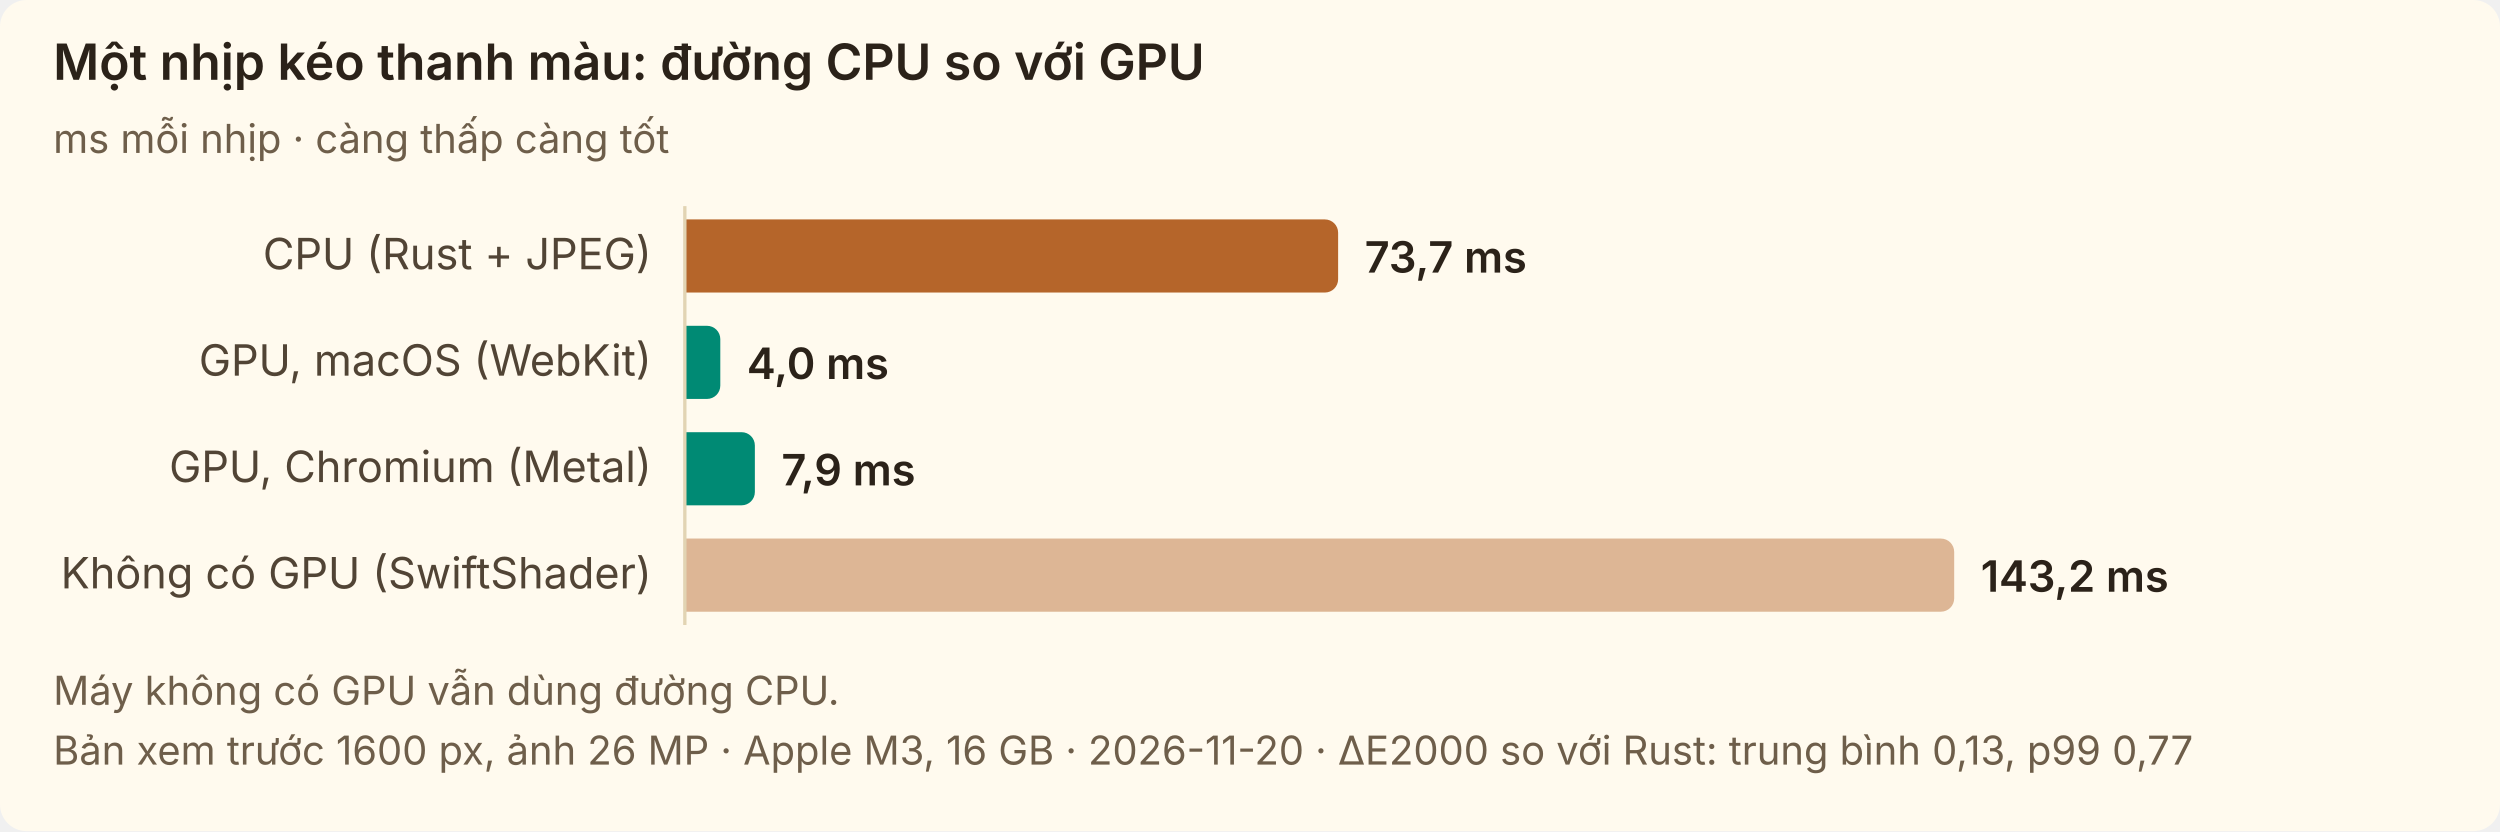
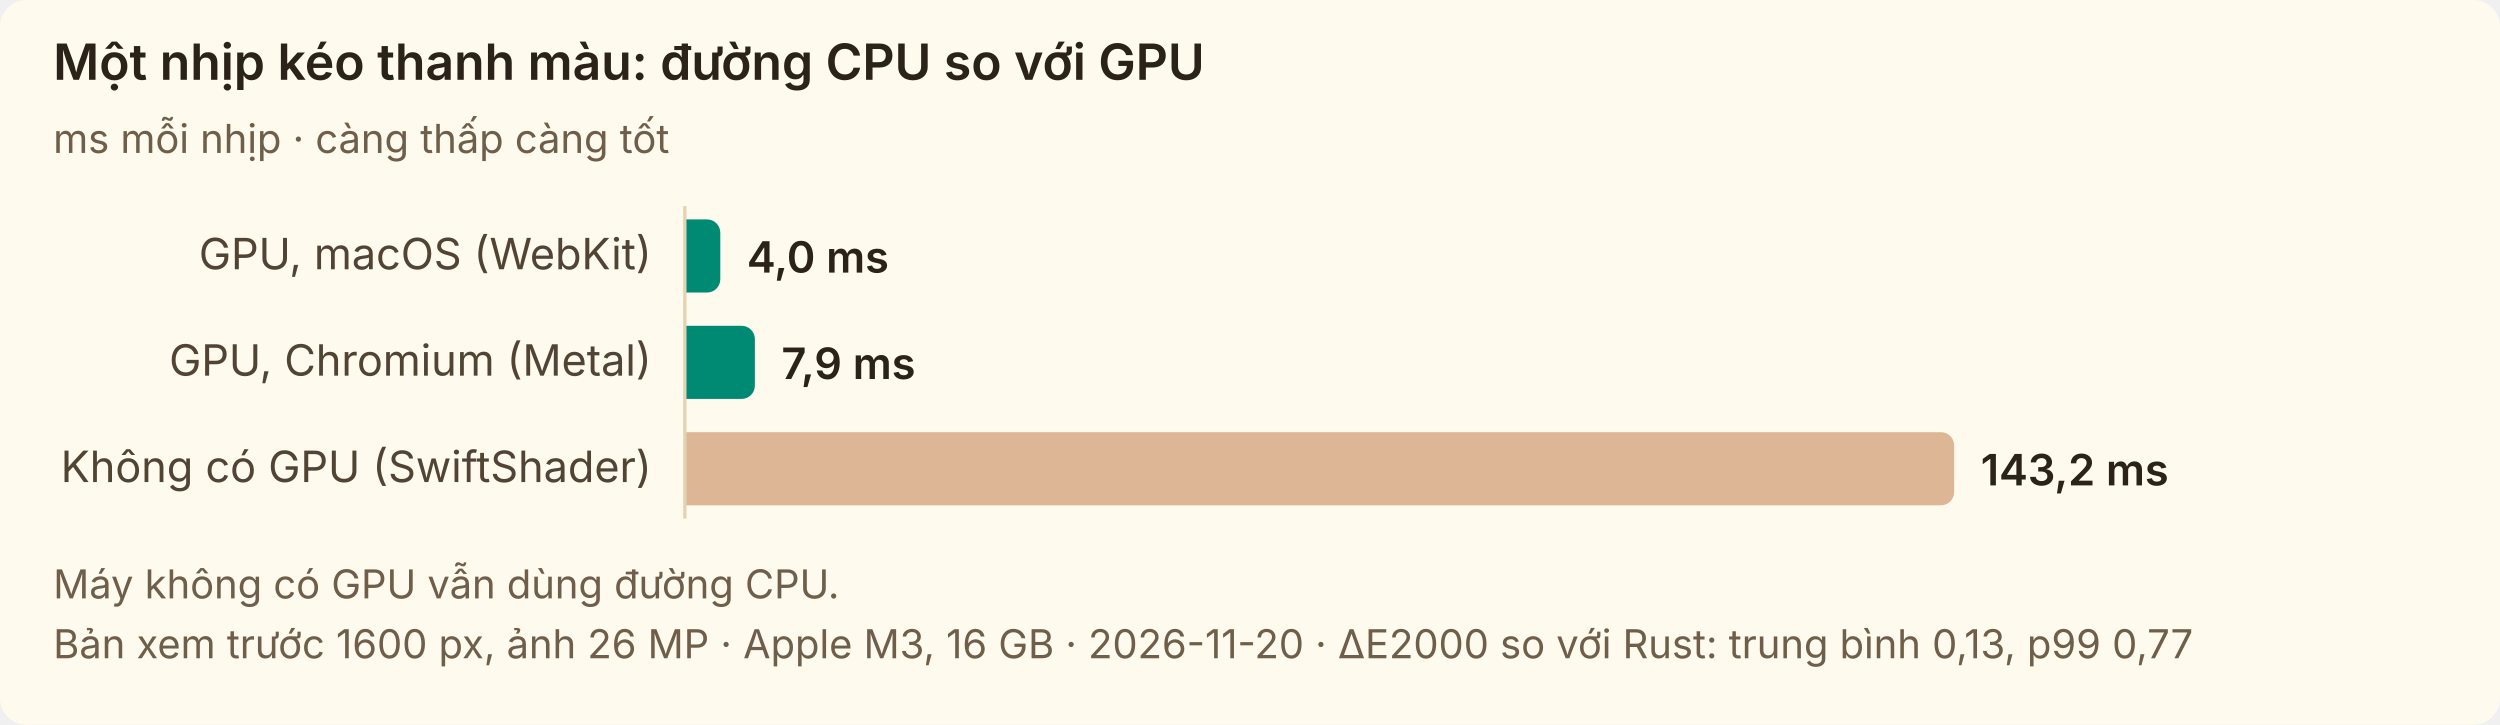
- <svg xmlns="http://www.w3.org/2000/svg" viewBox="-16 -16 752 250" width="752" height="250" role="img" aria-labelledby="t d">
+ <svg xmlns="http://www.w3.org/2000/svg" viewBox="-16 -16 752 218" width="752" height="218" role="img" aria-labelledby="t d">
  <style>
  .bg{fill:#fffaee} .t1{fill:#2b2219;font:600 13px system-ui,-apple-system,Segoe UI,sans-serif}
  .t2{fill:#514435;font:13px system-ui,-apple-system,Segoe UI,sans-serif}
  .t3{fill:#6e5e4a;font:12px system-ui,-apple-system,Segoe UI,sans-serif}
  .h{font-size:15px} .num{font-variant-numeric:tabular-nums} .axis{stroke:#e2d4b3;stroke-width:1}
  .ref{stroke:#514435;stroke-width:1.5;stroke-dasharray:4 3} .refw{stroke:#b5652a;stroke-width:1.5;stroke-dasharray:4 3}
  .s1{fill:#008a74} .old{fill-opacity:.45} .s2{fill:#b5652a} .s3{fill:#1baf7a} .s4{fill:#b07600} .s5{fill:#c4507e} .gap{stroke:#fffaee;stroke-width:2}
  .in{fill:#fff} .ln{fill:none;stroke:#008a74;stroke-width:2;stroke-linejoin:round} .band{fill:#e2d4b3;fill-opacity:.35}
  @media (prefers-color-scheme: dark){
    .bg{fill:#262019} .t1{fill:#f3ead6} .t2{fill:#d8cab0} .t3{fill:#a8977c} .axis{stroke:#3b3127}
    .ref{stroke:#d8cab0} .refw{stroke:#cc7f3e}
    .s1{fill:#21a593} .s2{fill:#cc7f3e} .s3{fill:#199e70} .s4{fill:#c98500} .s5{fill:#d55181} .gap{stroke:#262019}
    .ln{stroke:#21a593} .band{fill:#3b3127}
  }
</style>
-   <rect class="bg" x="-16" y="-16" width="752" height="250" rx="8" />
+   <rect class="bg" x="-16" y="-16" width="752" height="218" rx="8" />
  <text class="t1 h" x="0" y="8">Một nhịp kéo thanh màu: đường CPU so với GPU</text>
  <text class="t3" x="0" y="30">ms mỗi nhịp · càng thấp càng tốt</text>
-   <text class="t2" x="180" y="65" text-anchor="end">CPU (Rust + JPEG)</text>
-   <path class="s2" d="M190 50h192.508a4 4 0 0 1 4 4v14a4 4 0 0 1 -4 4h-192.508z" />
-   <text class="t1 num" x="394.508" y="66">73,7 ms</text>
-   <text class="t2" x="180" y="97" text-anchor="end">GPU, macOS (WebKit)</text>
-   <path class="s1" d="M190 82h6.665a4 4 0 0 1 4 4v14a4 4 0 0 1 -4 4h-6.665z" />
-   <text class="t1 num" x="208.665" y="98">4,0 ms</text>
-   <text class="t2" x="180" y="129" text-anchor="end">GPU, Chromium (Metal)</text>
-   <path class="s1" d="M190 114h17.064a4 4 0 0 1 4 4v14a4 4 0 0 1 -4 4h-17.064z" />
-   <text class="t1 num" x="219.064" y="130">7,9 ms</text>
-   <text class="t2" x="180" y="161" text-anchor="end">Không có GPU (SwiftShader)</text>
-   <path class="s2 old" d="M190 146h377.818a4 4 0 0 1 4 4v14a4 4 0 0 1 -4 4h-377.818z" />
-   <text class="t1 num" x="579.818" y="162">143,2 ms</text>
-   <line class="axis" x1="190" x2="190" y1="46" y2="172" />
-   <text class="t3" x="0" y="196">Máy không có GPU vẫn dùng đường CPU.</text>
-   <text class="t3" x="0" y="214">Bản xem trước 1600 px, ảnh 26 MP · Apple M3, 16 GB · 2026-11-20 · ΔE2000 so với Rust: trung bình 0,13, p99 0,77</text>
+   <text class="t2" x="180" y="65" text-anchor="end">GPU, macOS (WebKit)</text>
+   <path class="s1" d="M190 50h6.665a4 4 0 0 1 4 4v14a4 4 0 0 1 -4 4h-6.665z" />
+   <text class="t1 num" x="208.665" y="66">4,0 ms</text>
+   <text class="t2" x="180" y="97" text-anchor="end">GPU, Chromium (Metal)</text>
+   <path class="s1" d="M190 82h17.064a4 4 0 0 1 4 4v14a4 4 0 0 1 -4 4h-17.064z" />
+   <text class="t1 num" x="219.064" y="98">7,9 ms</text>
+   <text class="t2" x="180" y="129" text-anchor="end">Không có GPU (SwiftShader)</text>
+   <path class="s2 old" d="M190 114h377.818a4 4 0 0 1 4 4v14a4 4 0 0 1 -4 4h-377.818z" />
+   <text class="t1 num" x="579.818" y="130">143,2 ms</text>
+   <line class="axis" x1="190" x2="190" y1="46" y2="140" />
+   <text class="t3" x="0" y="164">Máy không có GPU vẫn dùng đường CPU.</text>
+   <text class="t3" x="0" y="182">Bản xem trước 1600 px, ảnh 26 MP · Apple M3, 16 GB · 2026-11-20 · ΔE2000 so với Rust: trung bình 0,13, p99 0,77</text>
</svg>
